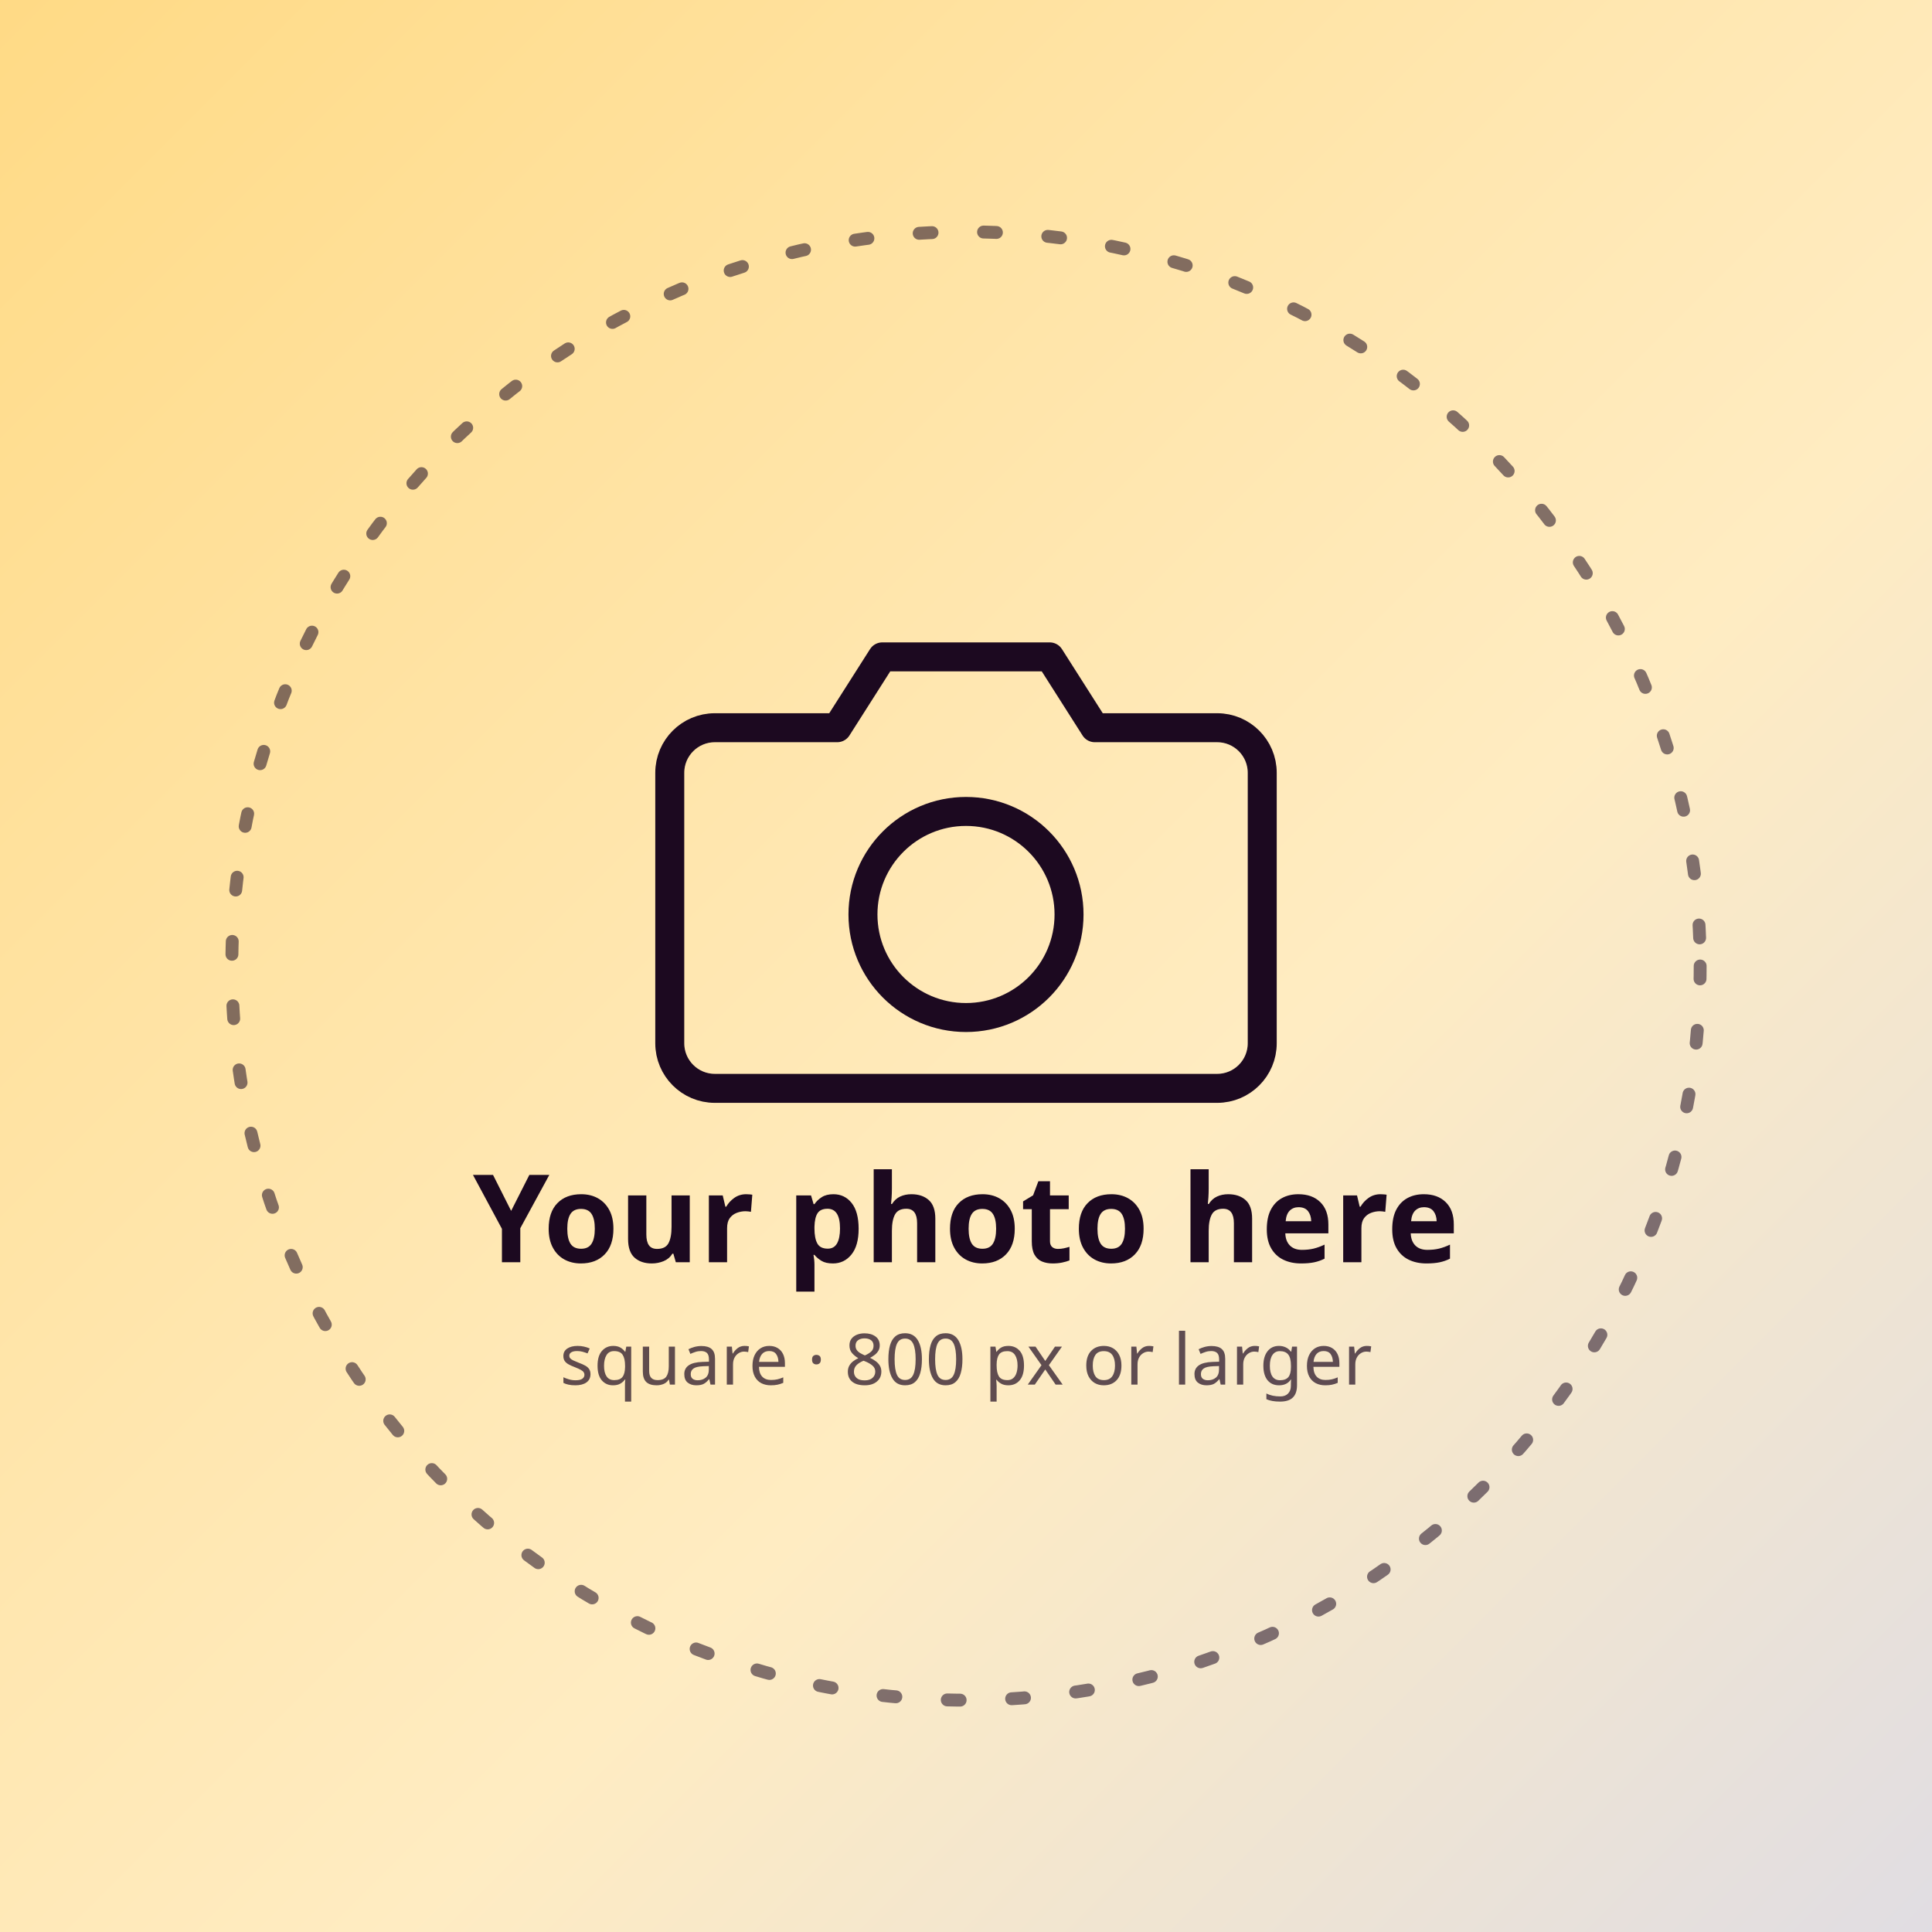
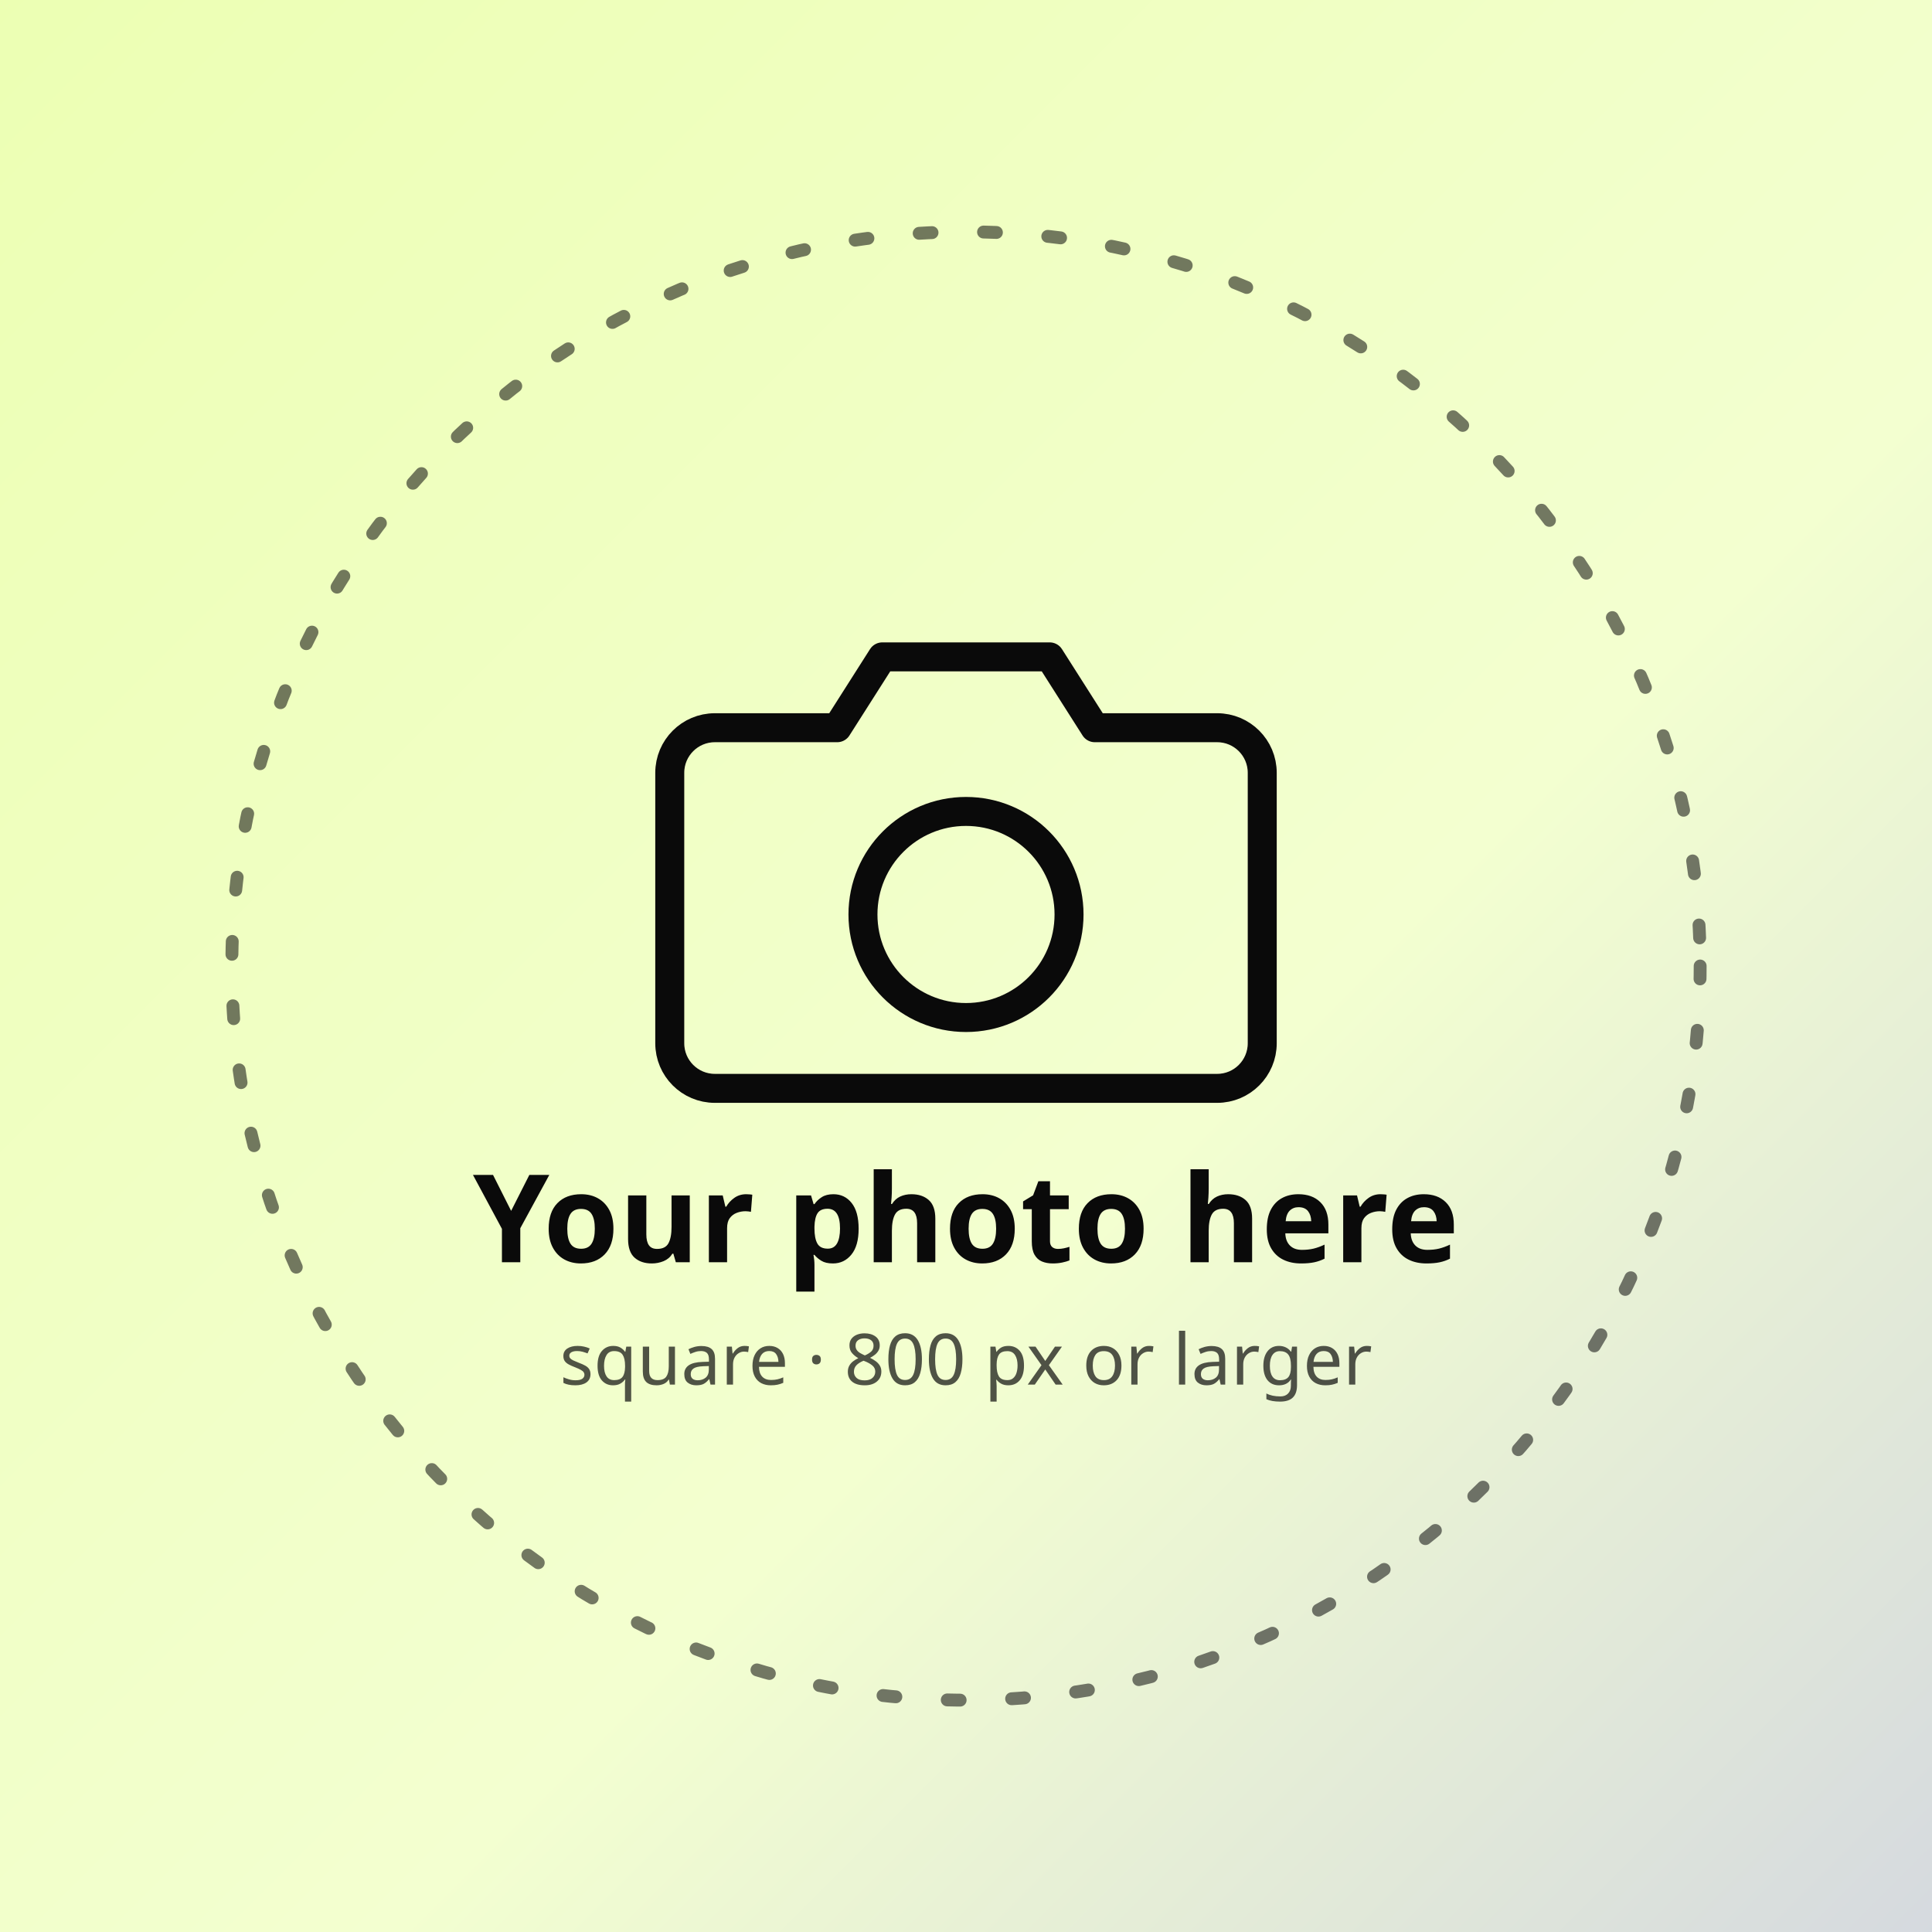
<svg xmlns="http://www.w3.org/2000/svg" viewBox="0 0 600 600" width="600" height="600" role="img" aria-label="Placeholder for your profile photo">
  <defs>
    <linearGradient id="bg" x1="0" y1="0" x2="1" y2="1">
-       <stop offset="0" stop-color="#FFDA85" />
-       <stop offset=".6" stop-color="#FFECC2" />
-       <stop offset="1" stop-color="#E0DDE3" />
+       <stop offset="0" stop-color="#ECFFB3" />
+       <stop offset=".6" stop-color="#F3FFD0" />
+       <stop offset="1" stop-color="#D5D9DF" />
    </linearGradient>
  </defs>
  <rect width="600" height="600" fill="url(#bg)" />
-   <circle cx="300" cy="300" r="228" fill="none" stroke="#1C0920" stroke-width="4" stroke-dasharray="4 16" stroke-linecap="round" opacity=".55" />
-   <g transform="translate(300 262)" fill="none" stroke="#1C0920" stroke-width="9" stroke-linecap="round" stroke-linejoin="round">
+   <circle cx="300" cy="300" r="228" fill="none" stroke="#0A0A0A" stroke-width="4" stroke-dasharray="4 16" stroke-linecap="round" opacity=".55" />
+   <g transform="translate(300 262)" fill="none" stroke="#0A0A0A" stroke-width="9" stroke-linecap="round" stroke-linejoin="round">
    <path d="M-78 -36h38l14 -22h52l14 22h38a14 14 0 0 1 14 14v84a14 14 0 0 1 -14 14h-156a14 14 0 0 1 -14 -14v-84a14 14 0 0 1 14 -14z" />
    <circle cx="0" cy="22" r="32" />
  </g>
-   <text x="300" y="392" text-anchor="middle" font-family="Aptos, 'Segoe UI', system-ui, sans-serif" font-size="38" font-weight="700" fill="#1C0920">Your photo here</text>
-   <text x="300" y="430" text-anchor="middle" font-family="Aptos, 'Segoe UI', system-ui, sans-serif" font-size="22" fill="#1C0920" opacity=".7">square · 800 px or larger</text>
+   <text x="300" y="392" text-anchor="middle" font-family="Aptos, 'Segoe UI', system-ui, sans-serif" font-size="38" font-weight="700" fill="#0A0A0A">Your photo here</text>
+   <text x="300" y="430" text-anchor="middle" font-family="Aptos, 'Segoe UI', system-ui, sans-serif" font-size="22" fill="#0A0A0A" opacity=".7">square · 800 px or larger</text>
</svg>
